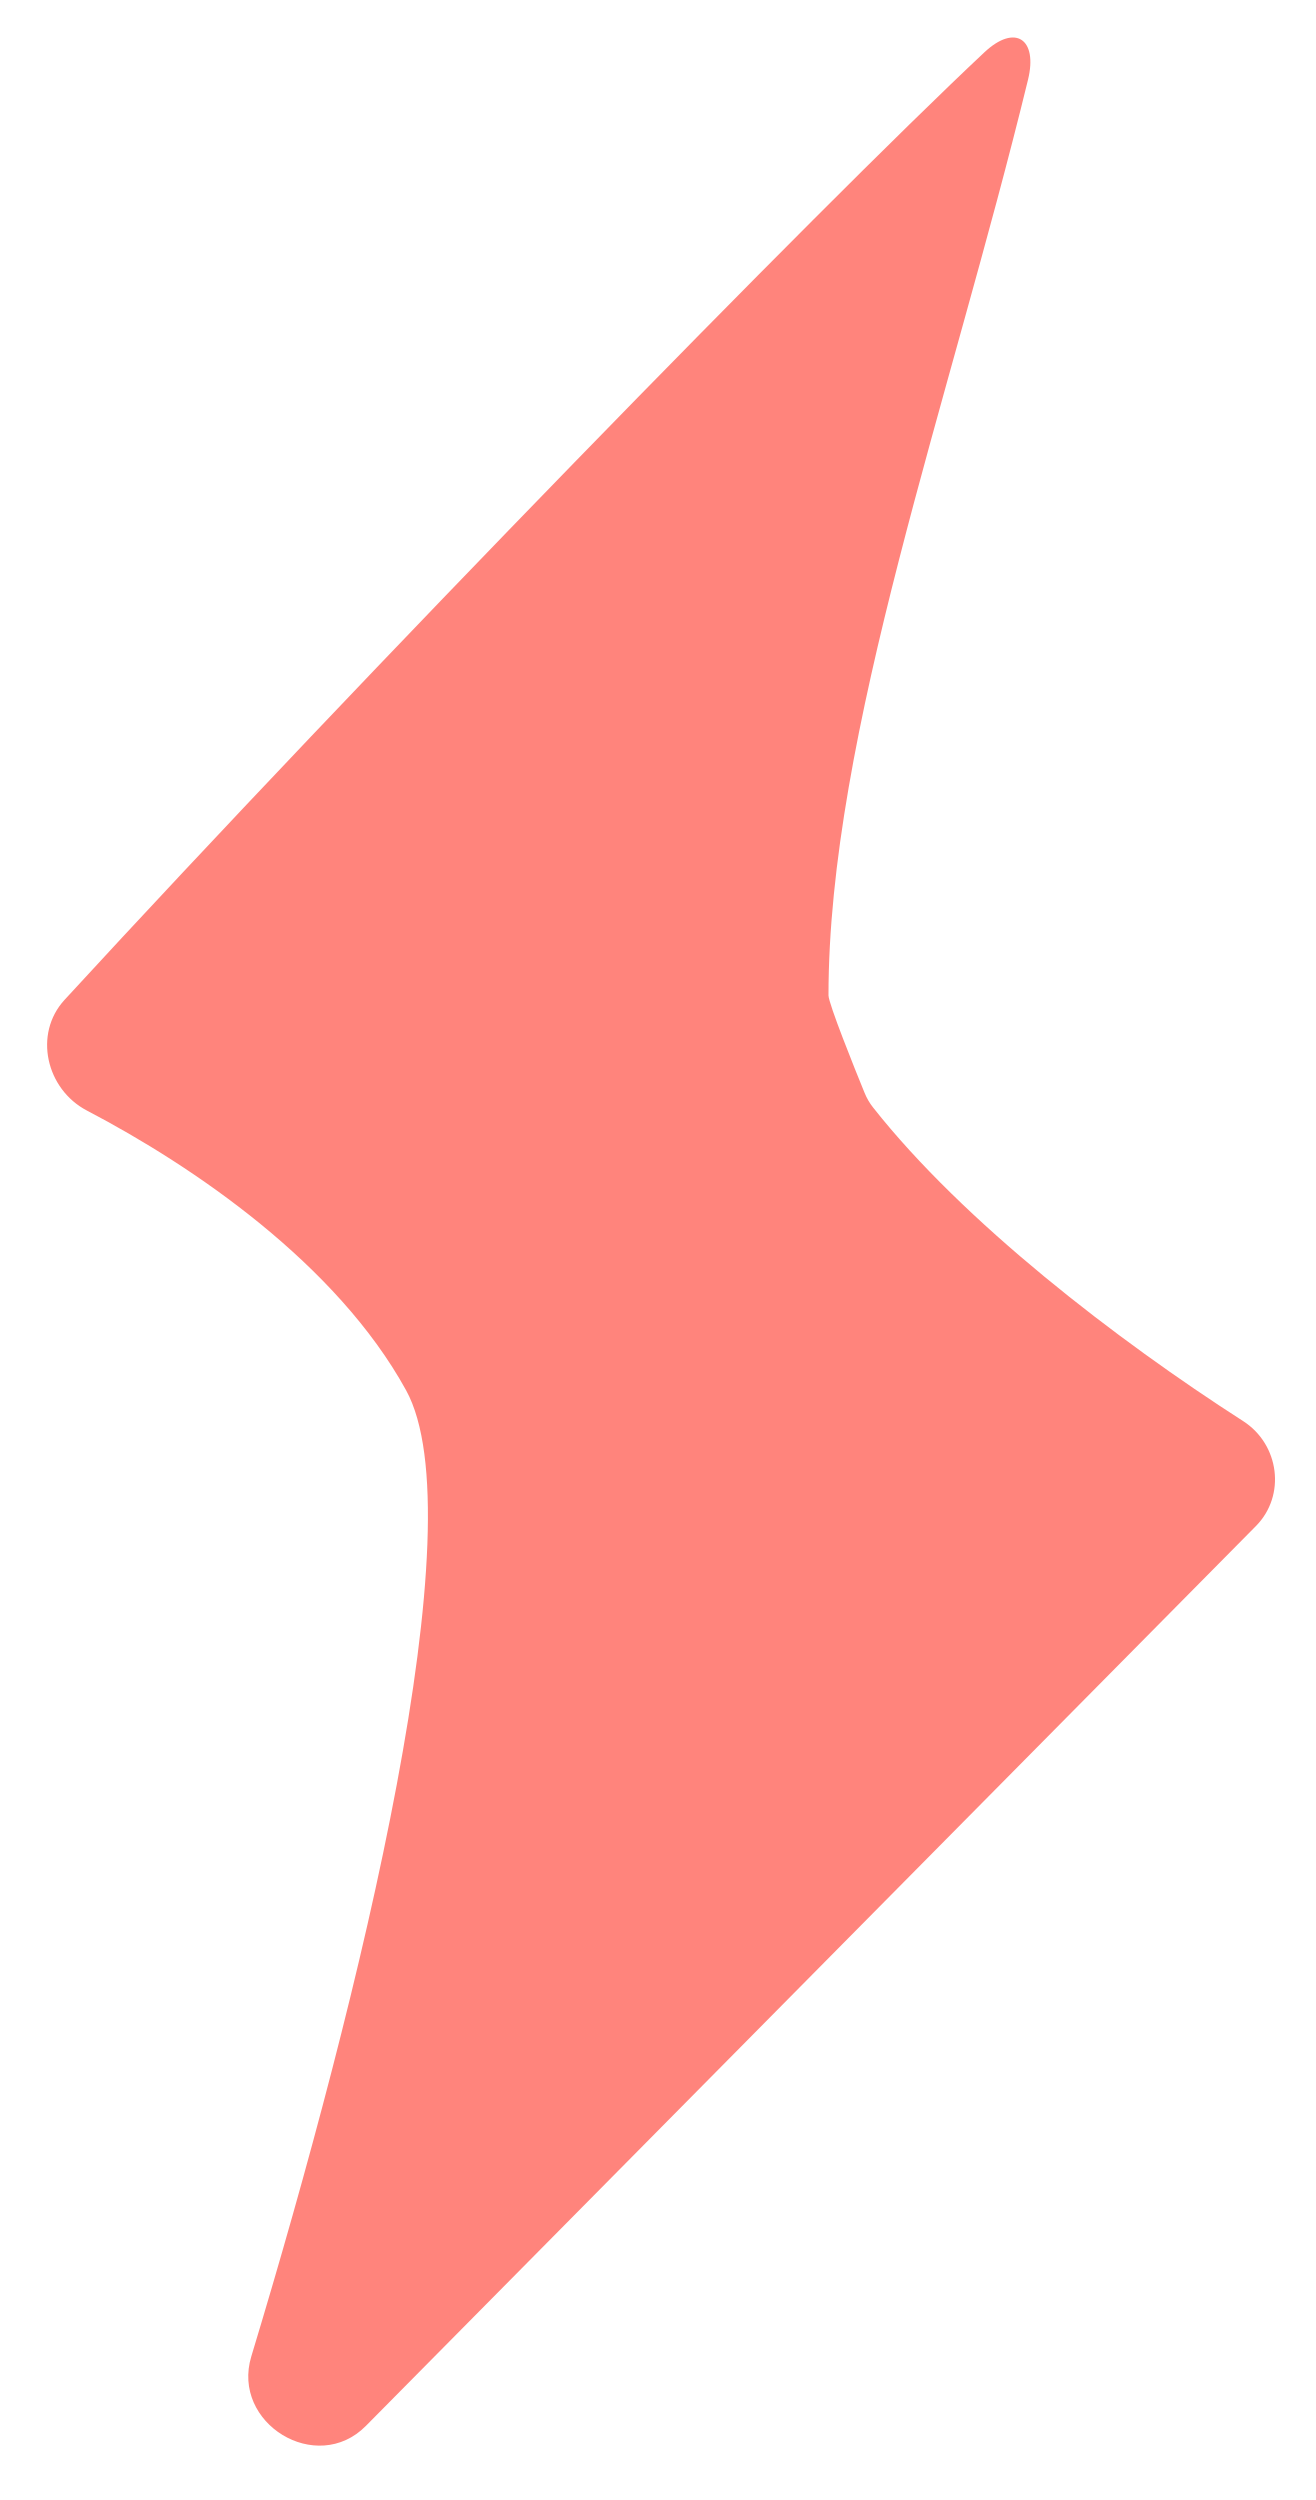
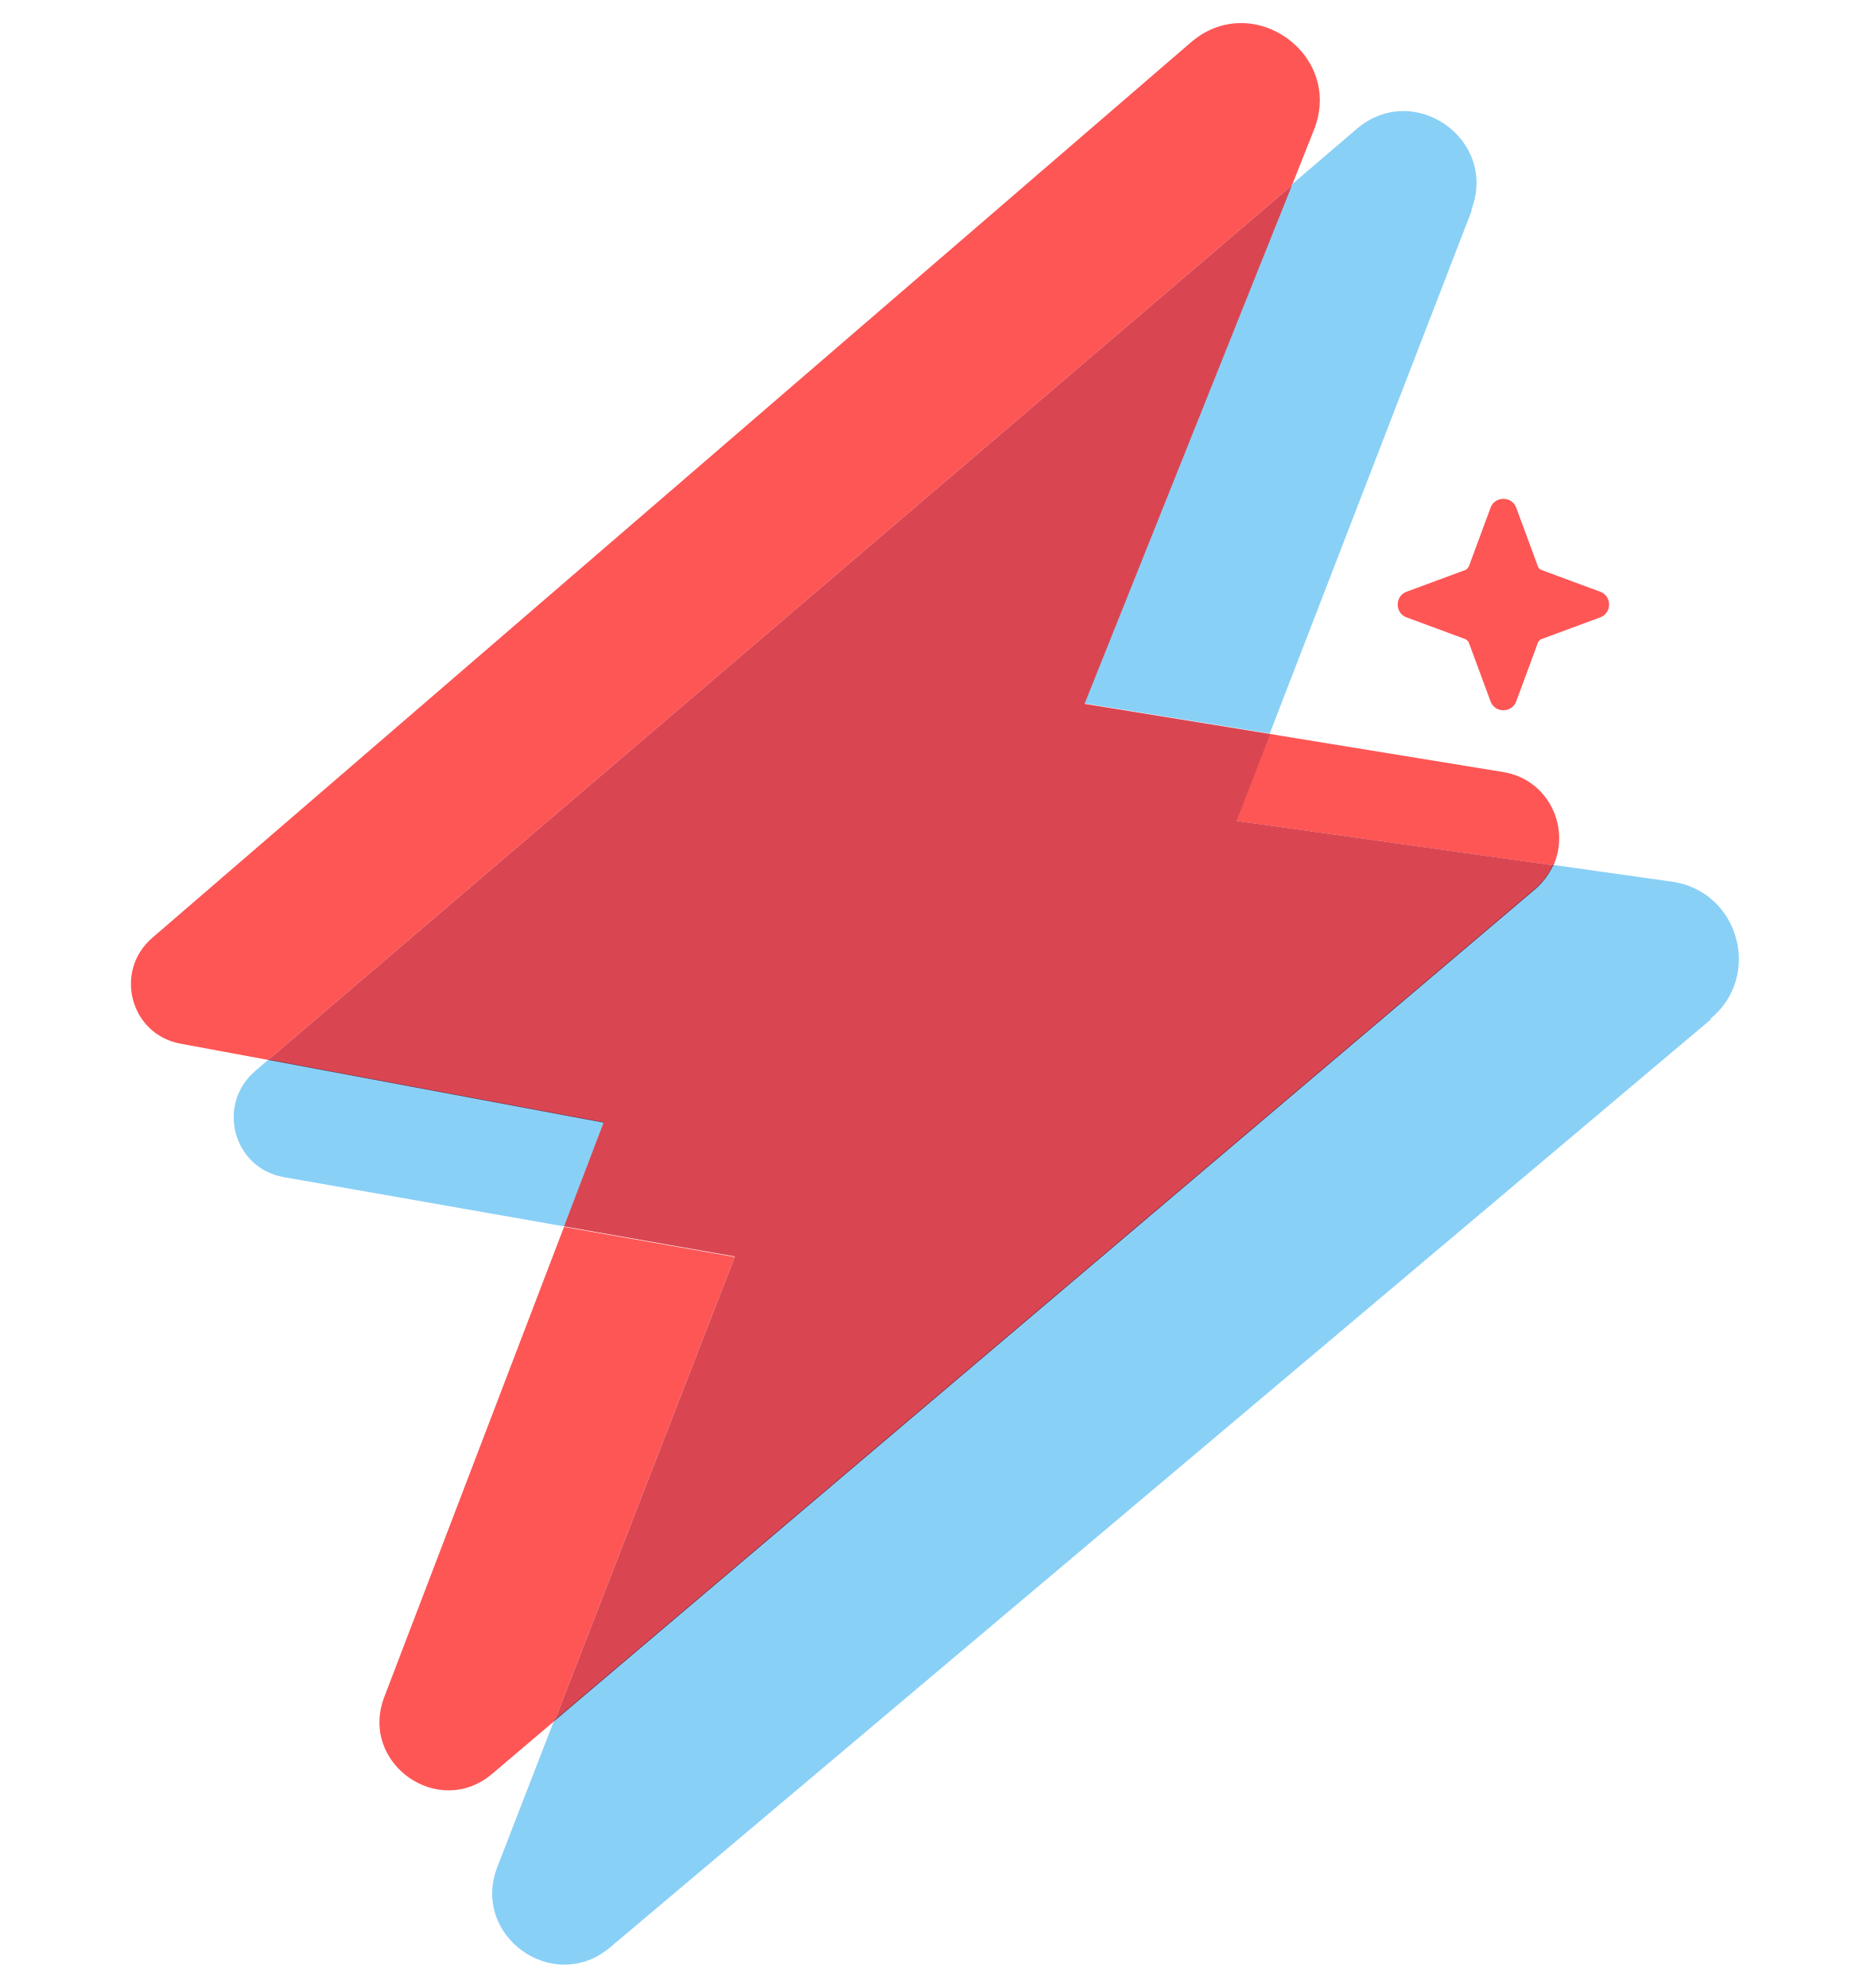
- <svg xmlns="http://www.w3.org/2000/svg" width="20" height="38" viewBox="0 0 20 38" fill="none">
-   <path d="M0.981 15.198C5.524 10.255 12.449 3.153 14.964 0.794C15.43 0.358 15.777 0.591 15.626 1.211C14.436 6.092 12.593 11.17 12.593 15.13C12.593 15.252 12.99 16.242 13.141 16.61C13.174 16.691 13.217 16.766 13.271 16.834C14.64 18.57 16.964 20.36 18.896 21.601C19.447 21.955 19.55 22.731 19.09 23.196L5.561 36.874C4.813 37.631 3.511 36.835 3.82 35.817C5.501 30.264 7.25 23.092 6.173 21.133C5.12 19.217 2.951 17.733 1.322 16.881C0.7 16.556 0.506 15.715 0.981 15.198Z" fill="#FF847C" />
+ <svg xmlns="http://www.w3.org/2000/svg" version="1.1" viewBox="0 0 378.7 402.5">
+   <defs>
+     <style>
+       .st0 {
+         fill: #d94652;
+       }
+ 
+       .st1 {
+         fill: #fe5655;
+       }
+ 
+       .st2 {
+         isolation: isolate;
+       }
+ 
+       .st3 {
+         mix-blend-mode: multiply;
+       }
+ 
+       .st3, .st4 {
+         fill: #89d0f7;
+       }
+     </style>
+   </defs>
+   <g class="st2">
+     <g id="Layer_1">
+       <g>
+         <g>
+           <path class="st1" d="M314.5,175.2l-64.2-9,6.8-17.6,47.2,7.7c9.3,1.5,13.7,11.3,10.2,19Z" />
+           <path class="st1" d="M266,26.4l-4.4,11.1L54.3,214.6l-17.8-3.3c-10.1-1.9-13.5-14.6-5.7-21.4L241.1,8.6c12.5-10.8,31.1,2.5,24.9,17.8Z" />
+           <path class="st1" d="M148.8,254.4l-36.5,94-12.6,10.7c-10.9,9.3-27-2.1-21.9-15.5l36.4-95.2,34.6,6.1Z" />
+           <path class="st4" d="M298,42.6l-40.9,105.9-37.6-6.1,42-105,13.2-11.3c11.6-9.9,28.7,2.2,23.2,16.4Z" />
+           <path class="st0" d="M314.5,175.2c-.8,1.7-2,3.4-3.6,4.8l-198.6,168.4,36.5-94-34.6-6.1,8-21-67.9-12.7L261.6,37.5l-42,105,37.6,6.1-6.8,17.6,64.2,9Z" />
+           <path class="st3" d="M122.2,227.3l-8,21-56.9-10c-10.1-1.9-13.5-14.6-5.7-21.4l2.8-2.4,67.9,12.7Z" />
+           <path class="st3" d="M346.4,206.4l-222.9,187.9c-11.4,9.6-28.2-2.3-22.8-16.3l11.5-29.7,198.6-168.4c1.6-1.4,2.8-3,3.6-4.8l24.1,3.4c13.6,1.9,18.4,19.1,7.8,27.8Z" />
+         </g>
+         <path class="st1" d="M325.8,122.4c0,1.2-.7,2.2-1.8,2.6l-11.9,4.4c-.3.1-.5.3-.7.7l-4.4,11.9c-.4,1.1-1.4,1.8-2.6,1.8s-2.2-.7-2.6-1.8l-4.4-11.9c-.1-.3-.4-.5-.7-.7l-11.9-4.4c-1.1-.4-1.8-1.4-1.8-2.6s.7-2.2,1.8-2.6l11.9-4.4c.3-.1.5-.4.7-.7l4.4-11.9c.4-1.1,1.4-1.8,2.6-1.8s2.2.7,2.6,1.8l4.4,11.9c.1.3.3.5.7.7l11.9,4.4c1.1.4,1.8,1.4,1.8,2.6Z" />
+       </g>
+     </g>
+   </g>
</svg>
